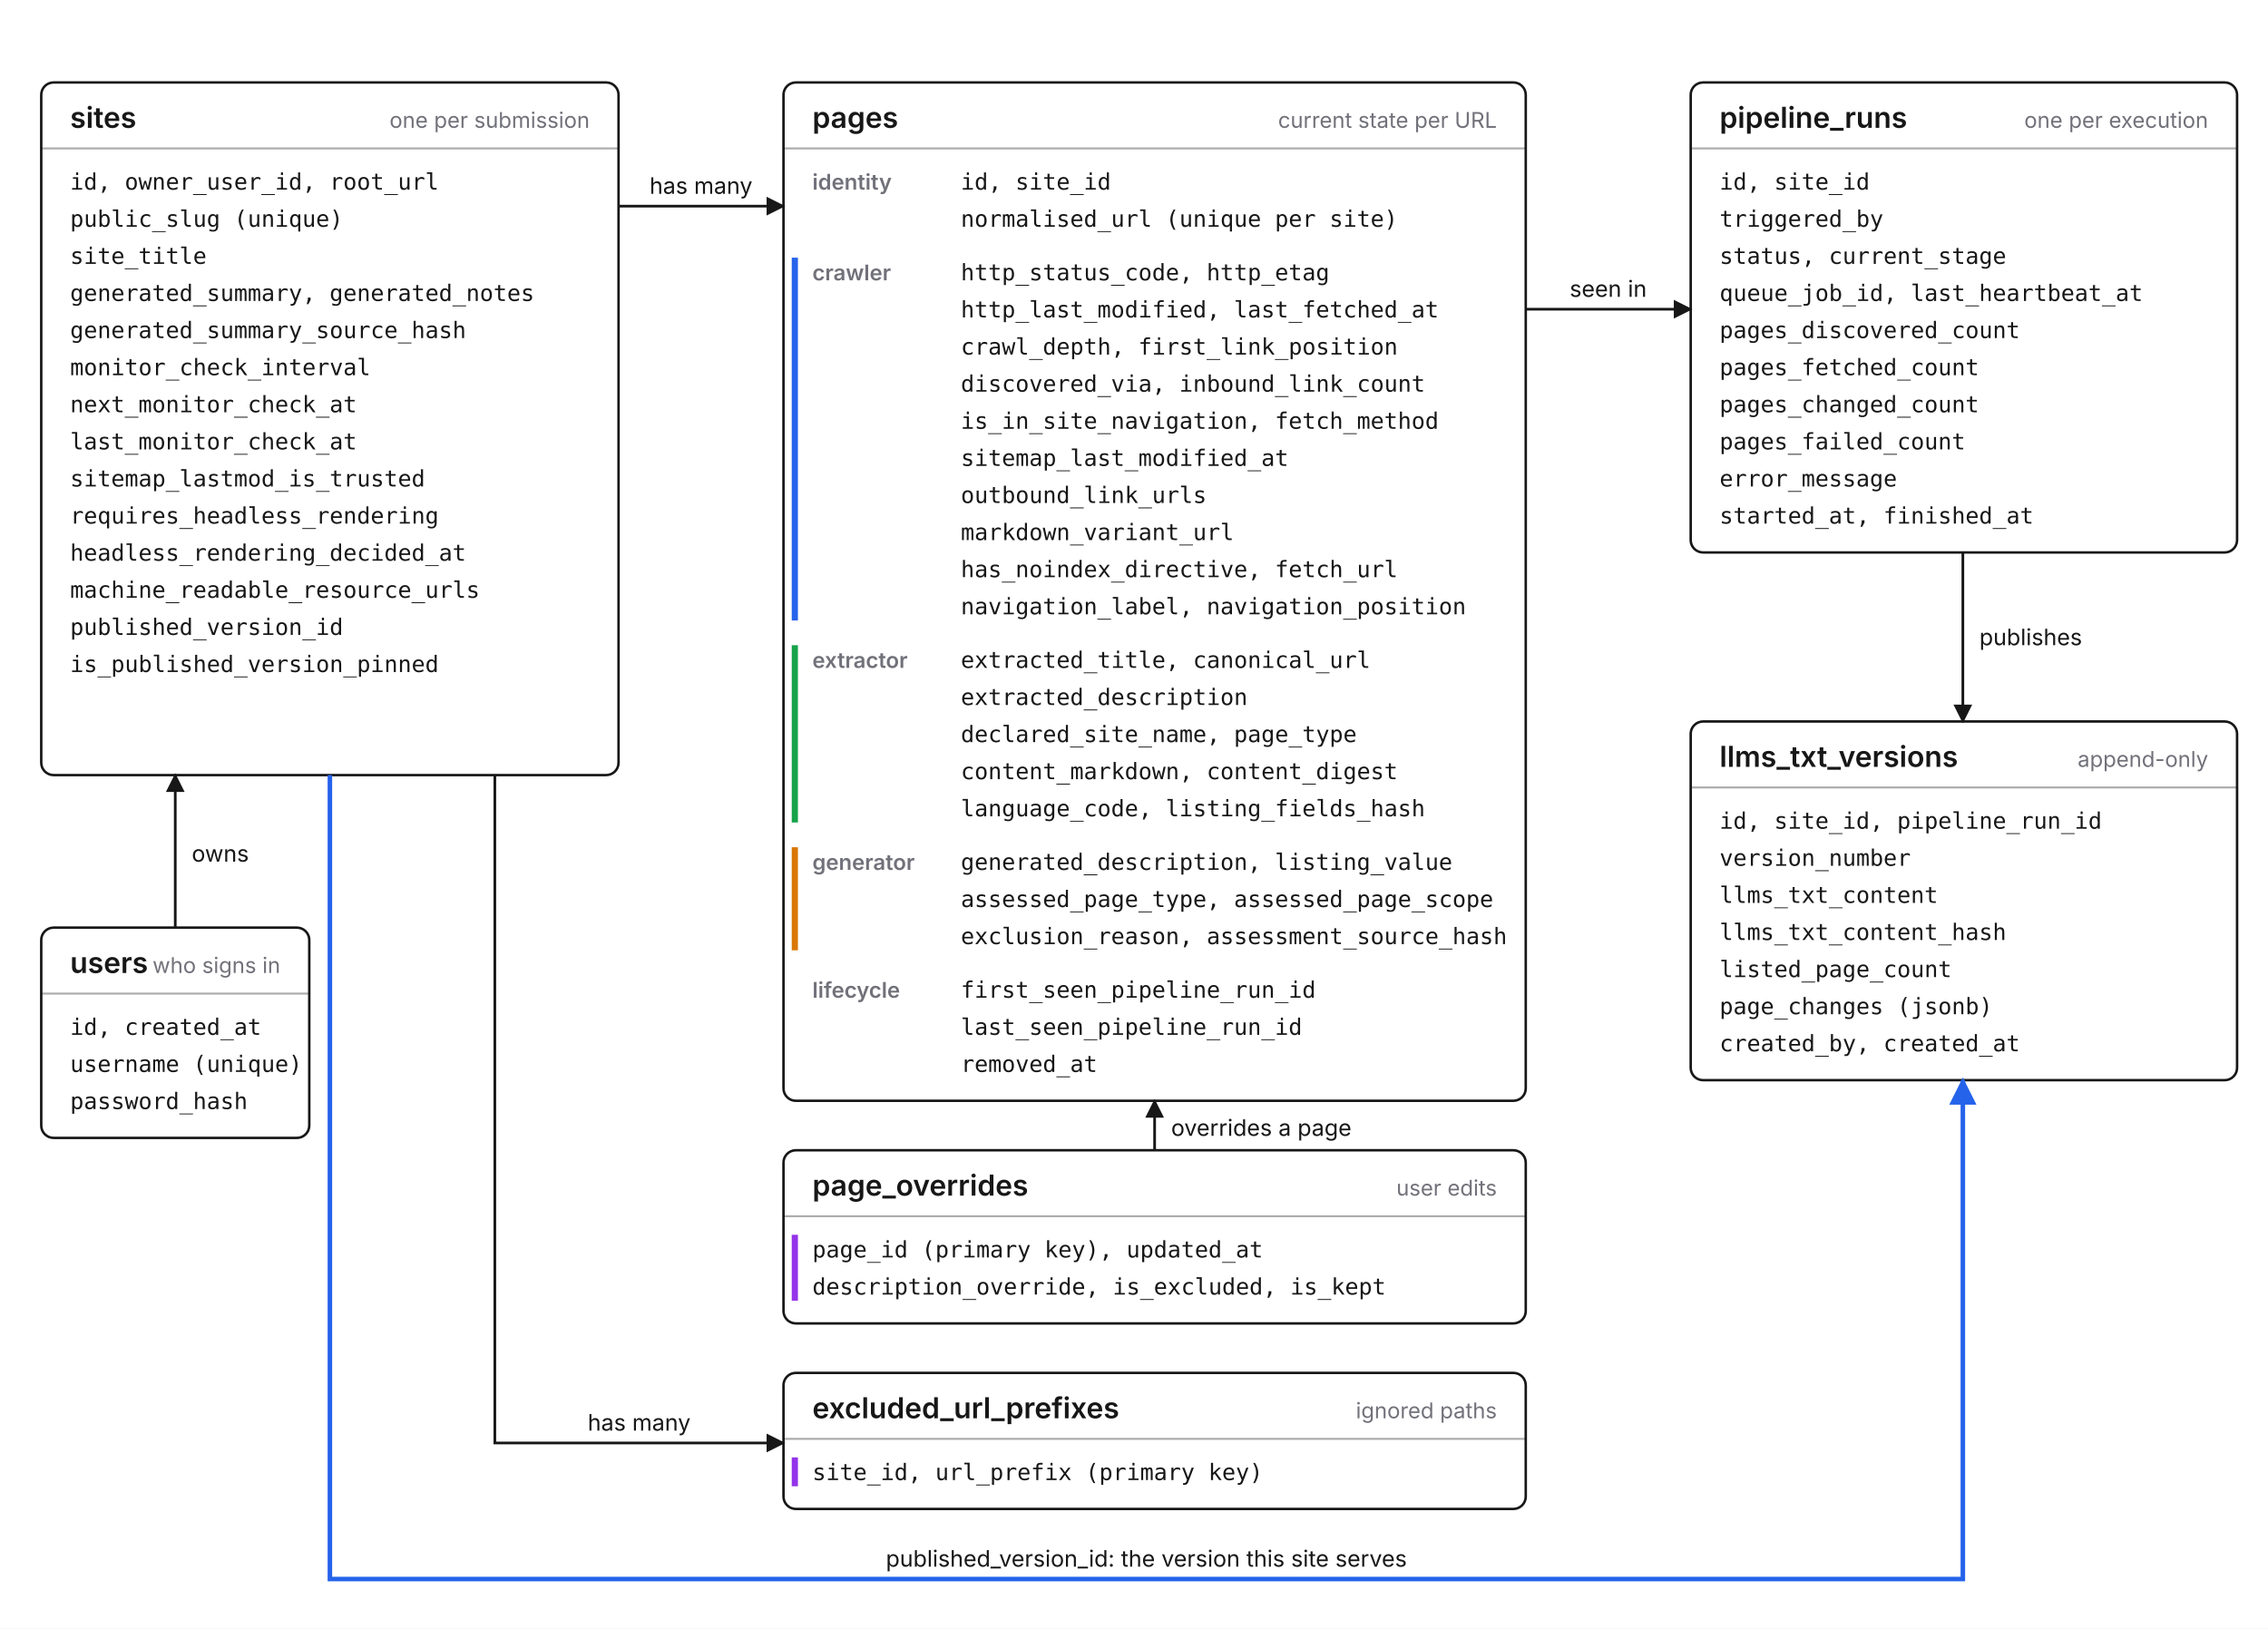
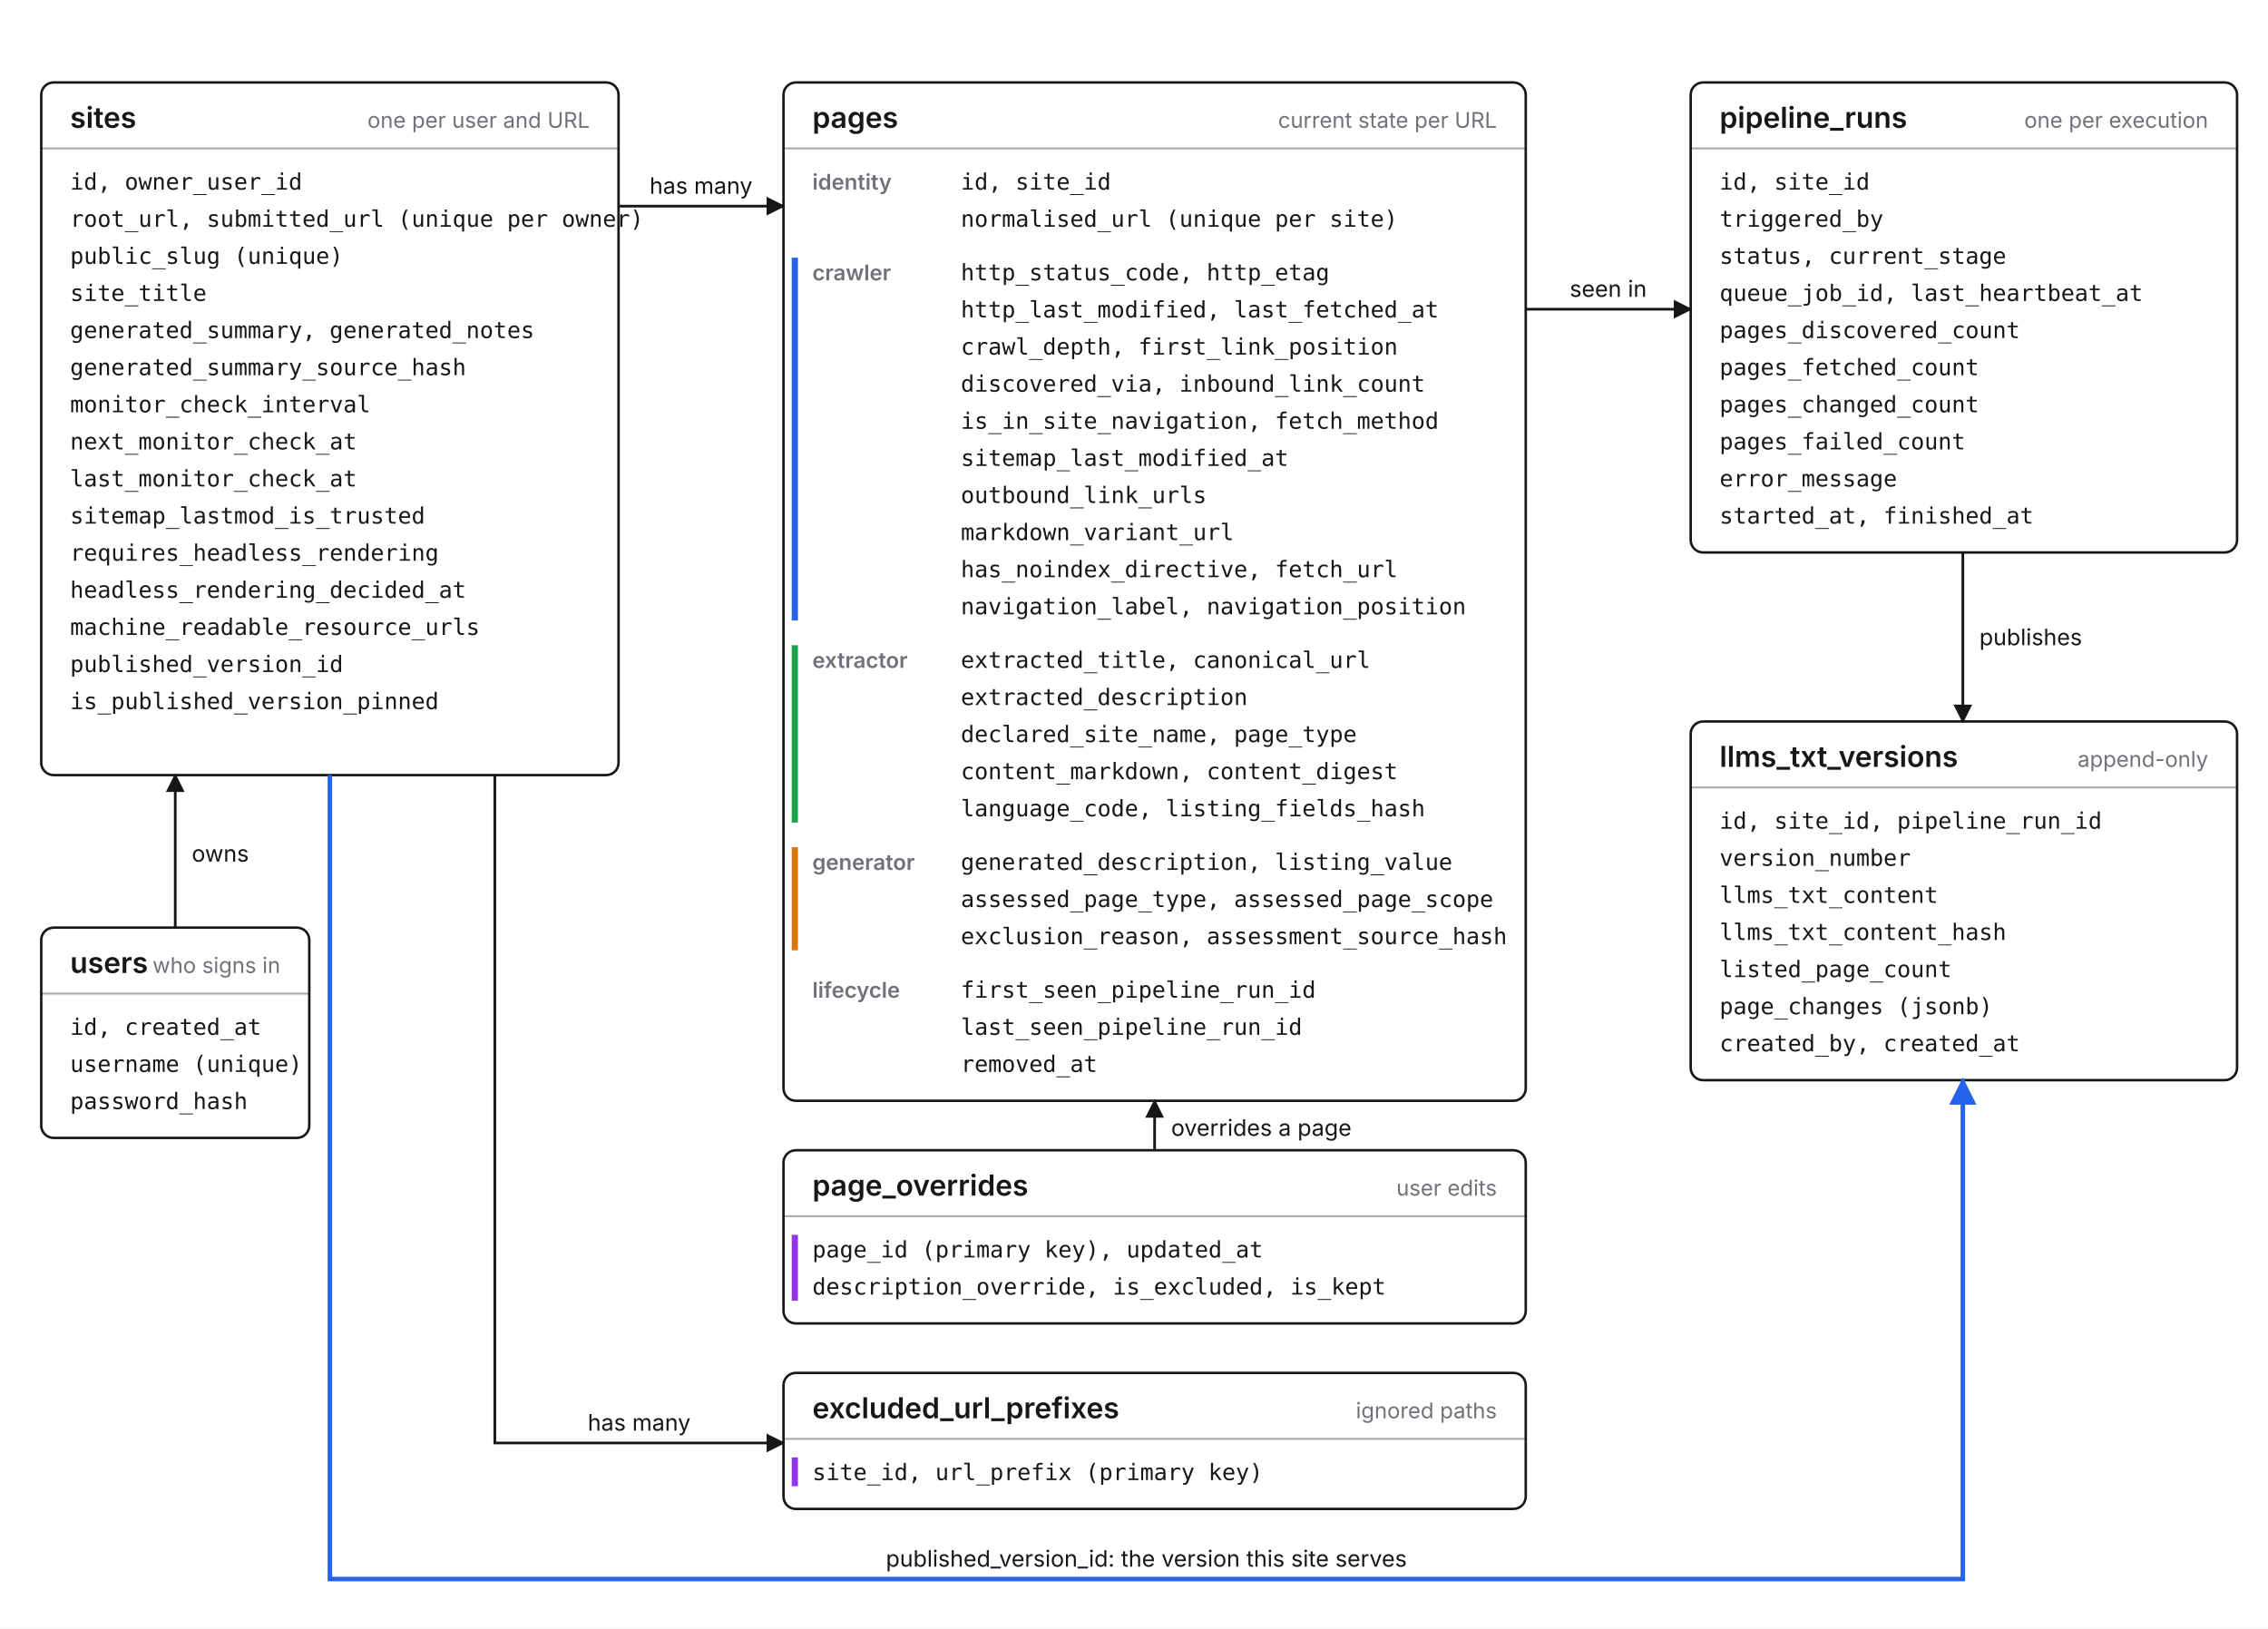
<svg xmlns="http://www.w3.org/2000/svg" width="1100" height="790" style="color:#171717;font-family:system-ui,-apple-system,'Segoe UI',sans-serif" viewBox="0 0 1100 790" role="img" aria-label="Seven tables. A user owns many sites. A site has many pages, runs and llms.txt versions, and points at the version it serves. Users edit pages through page overrides and keep whole paths out through excluded URL prefixes. Nothing is shared between sites.">
  <style>
.b { fill: #fff; stroke: currentColor; stroke-width: 1.2; }
.sep { stroke: currentColor; stroke-width: 1; opacity: .35; }
.ln { fill: none; stroke: currentColor; stroke-width: 1.3; }
.ptr { fill: none; stroke: #2563eb; stroke-width: 2.2; }
.t { fill: currentColor; font-size: 14px; font-weight: 600; }
.n { fill: #71717a; font-size: 10.5px; }
.g { fill: #71717a; font-size: 10.5px; font-weight: 600; }
.f { fill: currentColor; font-size: 11px; font-family: ui-monospace, monospace; }
.l { fill: currentColor; font-size: 11px; }
.c1 { fill: #2563eb; }
.c2 { fill: #16a34a; }
.c3 { fill: #d97706; }
.c4 { fill: #9333ea; }
</style>
  <rect x="0" y="0" width="1100" height="790" fill="#ffffff" />
  <defs>
    <marker id="ar" viewBox="0 0 10 10" refX="9" refY="5" markerWidth="7" markerHeight="7" orient="auto-start-reverse">
      <path d="M0 0 L10 5 L0 10 z" fill="currentColor" />
    </marker>
    <marker id="arp" viewBox="0 0 10 10" refX="9" refY="5" markerWidth="6" markerHeight="6" orient="auto-start-reverse">
      <path d="M0 0 L10 5 L0 10 z" fill="#2563eb" />
    </marker>
  </defs>
  <rect class="b" x="20" y="40" width="280" height="336" rx="6" />
  <text class="t" x="34" y="62">sites</text>
-   <text class="n" x="286" y="62" text-anchor="end">one per submission</text>
+   <text class="n" x="286" y="62" text-anchor="end">one per user and URL</text>
  <line class="sep" x1="20" y1="72" x2="300" y2="72" />
-   <text class="f" x="34" y="92">id, owner_user_id, root_url</text>
-   <text class="f" x="34" y="110">public_slug (unique)</text>
-   <text class="f" x="34" y="128">site_title</text>
-   <text class="f" x="34" y="146">generated_summary, generated_notes</text>
-   <text class="f" x="34" y="164">generated_summary_source_hash</text>
-   <text class="f" x="34" y="182">monitor_check_interval</text>
-   <text class="f" x="34" y="200">next_monitor_check_at</text>
-   <text class="f" x="34" y="218">last_monitor_check_at</text>
-   <text class="f" x="34" y="236">sitemap_lastmod_is_trusted</text>
-   <text class="f" x="34" y="254">requires_headless_rendering</text>
-   <text class="f" x="34" y="272">headless_rendering_decided_at</text>
-   <text class="f" x="34" y="290">machine_readable_resource_urls</text>
-   <text class="f" x="34" y="308">published_version_id</text>
-   <text class="f" x="34" y="326">is_published_version_pinned</text>
+   <text class="f" x="34" y="92">id, owner_user_id</text>
+   <text class="f" x="34" y="110">root_url, submitted_url (unique per owner)</text>
+   <text class="f" x="34" y="128">public_slug (unique)</text>
+   <text class="f" x="34" y="146">site_title</text>
+   <text class="f" x="34" y="164">generated_summary, generated_notes</text>
+   <text class="f" x="34" y="182">generated_summary_source_hash</text>
+   <text class="f" x="34" y="200">monitor_check_interval</text>
+   <text class="f" x="34" y="218">next_monitor_check_at</text>
+   <text class="f" x="34" y="236">last_monitor_check_at</text>
+   <text class="f" x="34" y="254">sitemap_lastmod_is_trusted</text>
+   <text class="f" x="34" y="272">requires_headless_rendering</text>
+   <text class="f" x="34" y="290">headless_rendering_decided_at</text>
+   <text class="f" x="34" y="308">machine_readable_resource_urls</text>
+   <text class="f" x="34" y="326">published_version_id</text>
+   <text class="f" x="34" y="344">is_published_version_pinned</text>
  <rect class="b" x="380" y="40" width="360" height="494" rx="6" />
  <text class="t" x="394" y="62">pages</text>
  <text class="n" x="726" y="62" text-anchor="end">current state per URL</text>
  <line class="sep" x1="380" y1="72" x2="740" y2="72" />
  <text class="g" x="394" y="92">identity</text>
  <text class="f" x="466" y="92">id, site_id</text>
  <text class="f" x="466" y="110">normalised_url (unique per site)</text>
  <rect class="c1" x="384" y="125" width="3" height="176" />
  <text class="g" x="394" y="136">crawler</text>
  <text class="f" x="466" y="136">http_status_code, http_etag</text>
  <text class="f" x="466" y="154">http_last_modified, last_fetched_at</text>
  <text class="f" x="466" y="172">crawl_depth, first_link_position</text>
  <text class="f" x="466" y="190">discovered_via, inbound_link_count</text>
  <text class="f" x="466" y="208">is_in_site_navigation, fetch_method</text>
  <text class="f" x="466" y="226">sitemap_last_modified_at</text>
  <text class="f" x="466" y="244">outbound_link_urls</text>
  <text class="f" x="466" y="262">markdown_variant_url</text>
  <text class="f" x="466" y="280">has_noindex_directive, fetch_url</text>
  <text class="f" x="466" y="298">navigation_label, navigation_position</text>
  <rect class="c2" x="384" y="313" width="3" height="86" />
  <text class="g" x="394" y="324">extractor</text>
  <text class="f" x="466" y="324">extracted_title, canonical_url</text>
  <text class="f" x="466" y="342">extracted_description</text>
  <text class="f" x="466" y="360">declared_site_name, page_type</text>
  <text class="f" x="466" y="378">content_markdown, content_digest</text>
  <text class="f" x="466" y="396">language_code, listing_fields_hash</text>
  <rect class="c3" x="384" y="411" width="3" height="50" />
  <text class="g" x="394" y="422">generator</text>
  <text class="f" x="466" y="422">generated_description, listing_value</text>
  <text class="f" x="466" y="440">assessed_page_type, assessed_page_scope</text>
  <text class="f" x="466" y="458">exclusion_reason, assessment_source_hash</text>
  <text class="g" x="394" y="484">lifecycle</text>
  <text class="f" x="466" y="484">first_seen_pipeline_run_id</text>
  <text class="f" x="466" y="502">last_seen_pipeline_run_id</text>
  <text class="f" x="466" y="520">removed_at</text>
  <rect class="b" x="380" y="558" width="360" height="84" rx="6" />
  <rect class="c4" x="384" y="599" width="3" height="32" />
  <text class="t" x="394" y="580">page_overrides</text>
  <text class="n" x="726" y="580" text-anchor="end">user edits</text>
  <line class="sep" x1="380" y1="590" x2="740" y2="590" />
  <text class="f" x="394" y="610">page_id (primary key), updated_at</text>
  <text class="f" x="394" y="628">description_override, is_excluded, is_kept</text>
  <rect class="b" x="380" y="666" width="360" height="66" rx="6" />
  <rect class="c4" x="384" y="707" width="3" height="14" />
  <text class="t" x="394" y="688">excluded_url_prefixes</text>
  <text class="n" x="726" y="688" text-anchor="end">ignored paths</text>
  <line class="sep" x1="380" y1="698" x2="740" y2="698" />
  <text class="f" x="394" y="718">site_id, url_prefix (primary key)</text>
  <rect class="b" x="820" y="40" width="265" height="228" rx="6" />
  <text class="t" x="834" y="62">pipeline_runs</text>
  <text class="n" x="1071" y="62" text-anchor="end">one per execution</text>
  <line class="sep" x1="820" y1="72" x2="1085" y2="72" />
  <text class="f" x="834" y="92">id, site_id</text>
  <text class="f" x="834" y="110">triggered_by</text>
  <text class="f" x="834" y="128">status, current_stage</text>
  <text class="f" x="834" y="146">queue_job_id, last_heartbeat_at</text>
  <text class="f" x="834" y="164">pages_discovered_count</text>
  <text class="f" x="834" y="182">pages_fetched_count</text>
  <text class="f" x="834" y="200">pages_changed_count</text>
  <text class="f" x="834" y="218">pages_failed_count</text>
  <text class="f" x="834" y="236">error_message</text>
  <text class="f" x="834" y="254">started_at, finished_at</text>
  <rect class="b" x="820" y="350" width="265" height="174" rx="6" />
  <text class="t" x="834" y="372">llms_txt_versions</text>
  <text class="n" x="1071" y="372" text-anchor="end">append-only</text>
  <line class="sep" x1="820" y1="382" x2="1085" y2="382" />
  <text class="f" x="834" y="402">id, site_id, pipeline_run_id</text>
  <text class="f" x="834" y="420">version_number</text>
  <text class="f" x="834" y="438">llms_txt_content</text>
  <text class="f" x="834" y="456">llms_txt_content_hash</text>
  <text class="f" x="834" y="474">listed_page_count</text>
  <text class="f" x="834" y="492">page_changes (jsonb)</text>
  <text class="f" x="834" y="510">created_by, created_at</text>
  <rect class="b" x="20" y="450" width="130" height="102" rx="6" />
  <text class="t" x="34" y="472">users</text>
  <text class="n" x="136" y="472" text-anchor="end">who signs in</text>
  <line class="sep" x1="20" y1="482" x2="150" y2="482" />
  <text class="f" x="34" y="502">id, created_at</text>
  <text class="f" x="34" y="520">username (unique)</text>
  <text class="f" x="34" y="538">password_hash</text>
  <line class="ln" x1="85" y1="450" x2="85" y2="376" marker-end="url(#ar)" />
  <text class="l" x="93" y="418">owns</text>
  <line class="ln" x1="300" y1="100" x2="380" y2="100" marker-end="url(#ar)" />
  <text class="l" x="340" y="94" text-anchor="middle">has many</text>
  <line class="ln" x1="740" y1="150" x2="820" y2="150" marker-end="url(#ar)" />
  <text class="l" x="780" y="144" text-anchor="middle">seen in</text>
  <line class="ln" x1="952" y1="268" x2="952" y2="350" marker-end="url(#ar)" />
  <text class="l" x="960" y="313">publishes</text>
  <line class="ln" x1="560" y1="558" x2="560" y2="534" marker-end="url(#ar)" />
  <text class="l" x="568" y="551">overrides a page</text>
  <polyline class="ln" points="240,376 240,700 380,700" marker-end="url(#ar)" />
  <text class="l" x="310" y="694" text-anchor="middle">has many</text>
  <polyline class="ptr" points="160,376 160,766 952,766 952,524" marker-end="url(#arp)" />
  <text class="l" x="556" y="760" text-anchor="middle">published_version_id: the version this site serves</text>
</svg>
